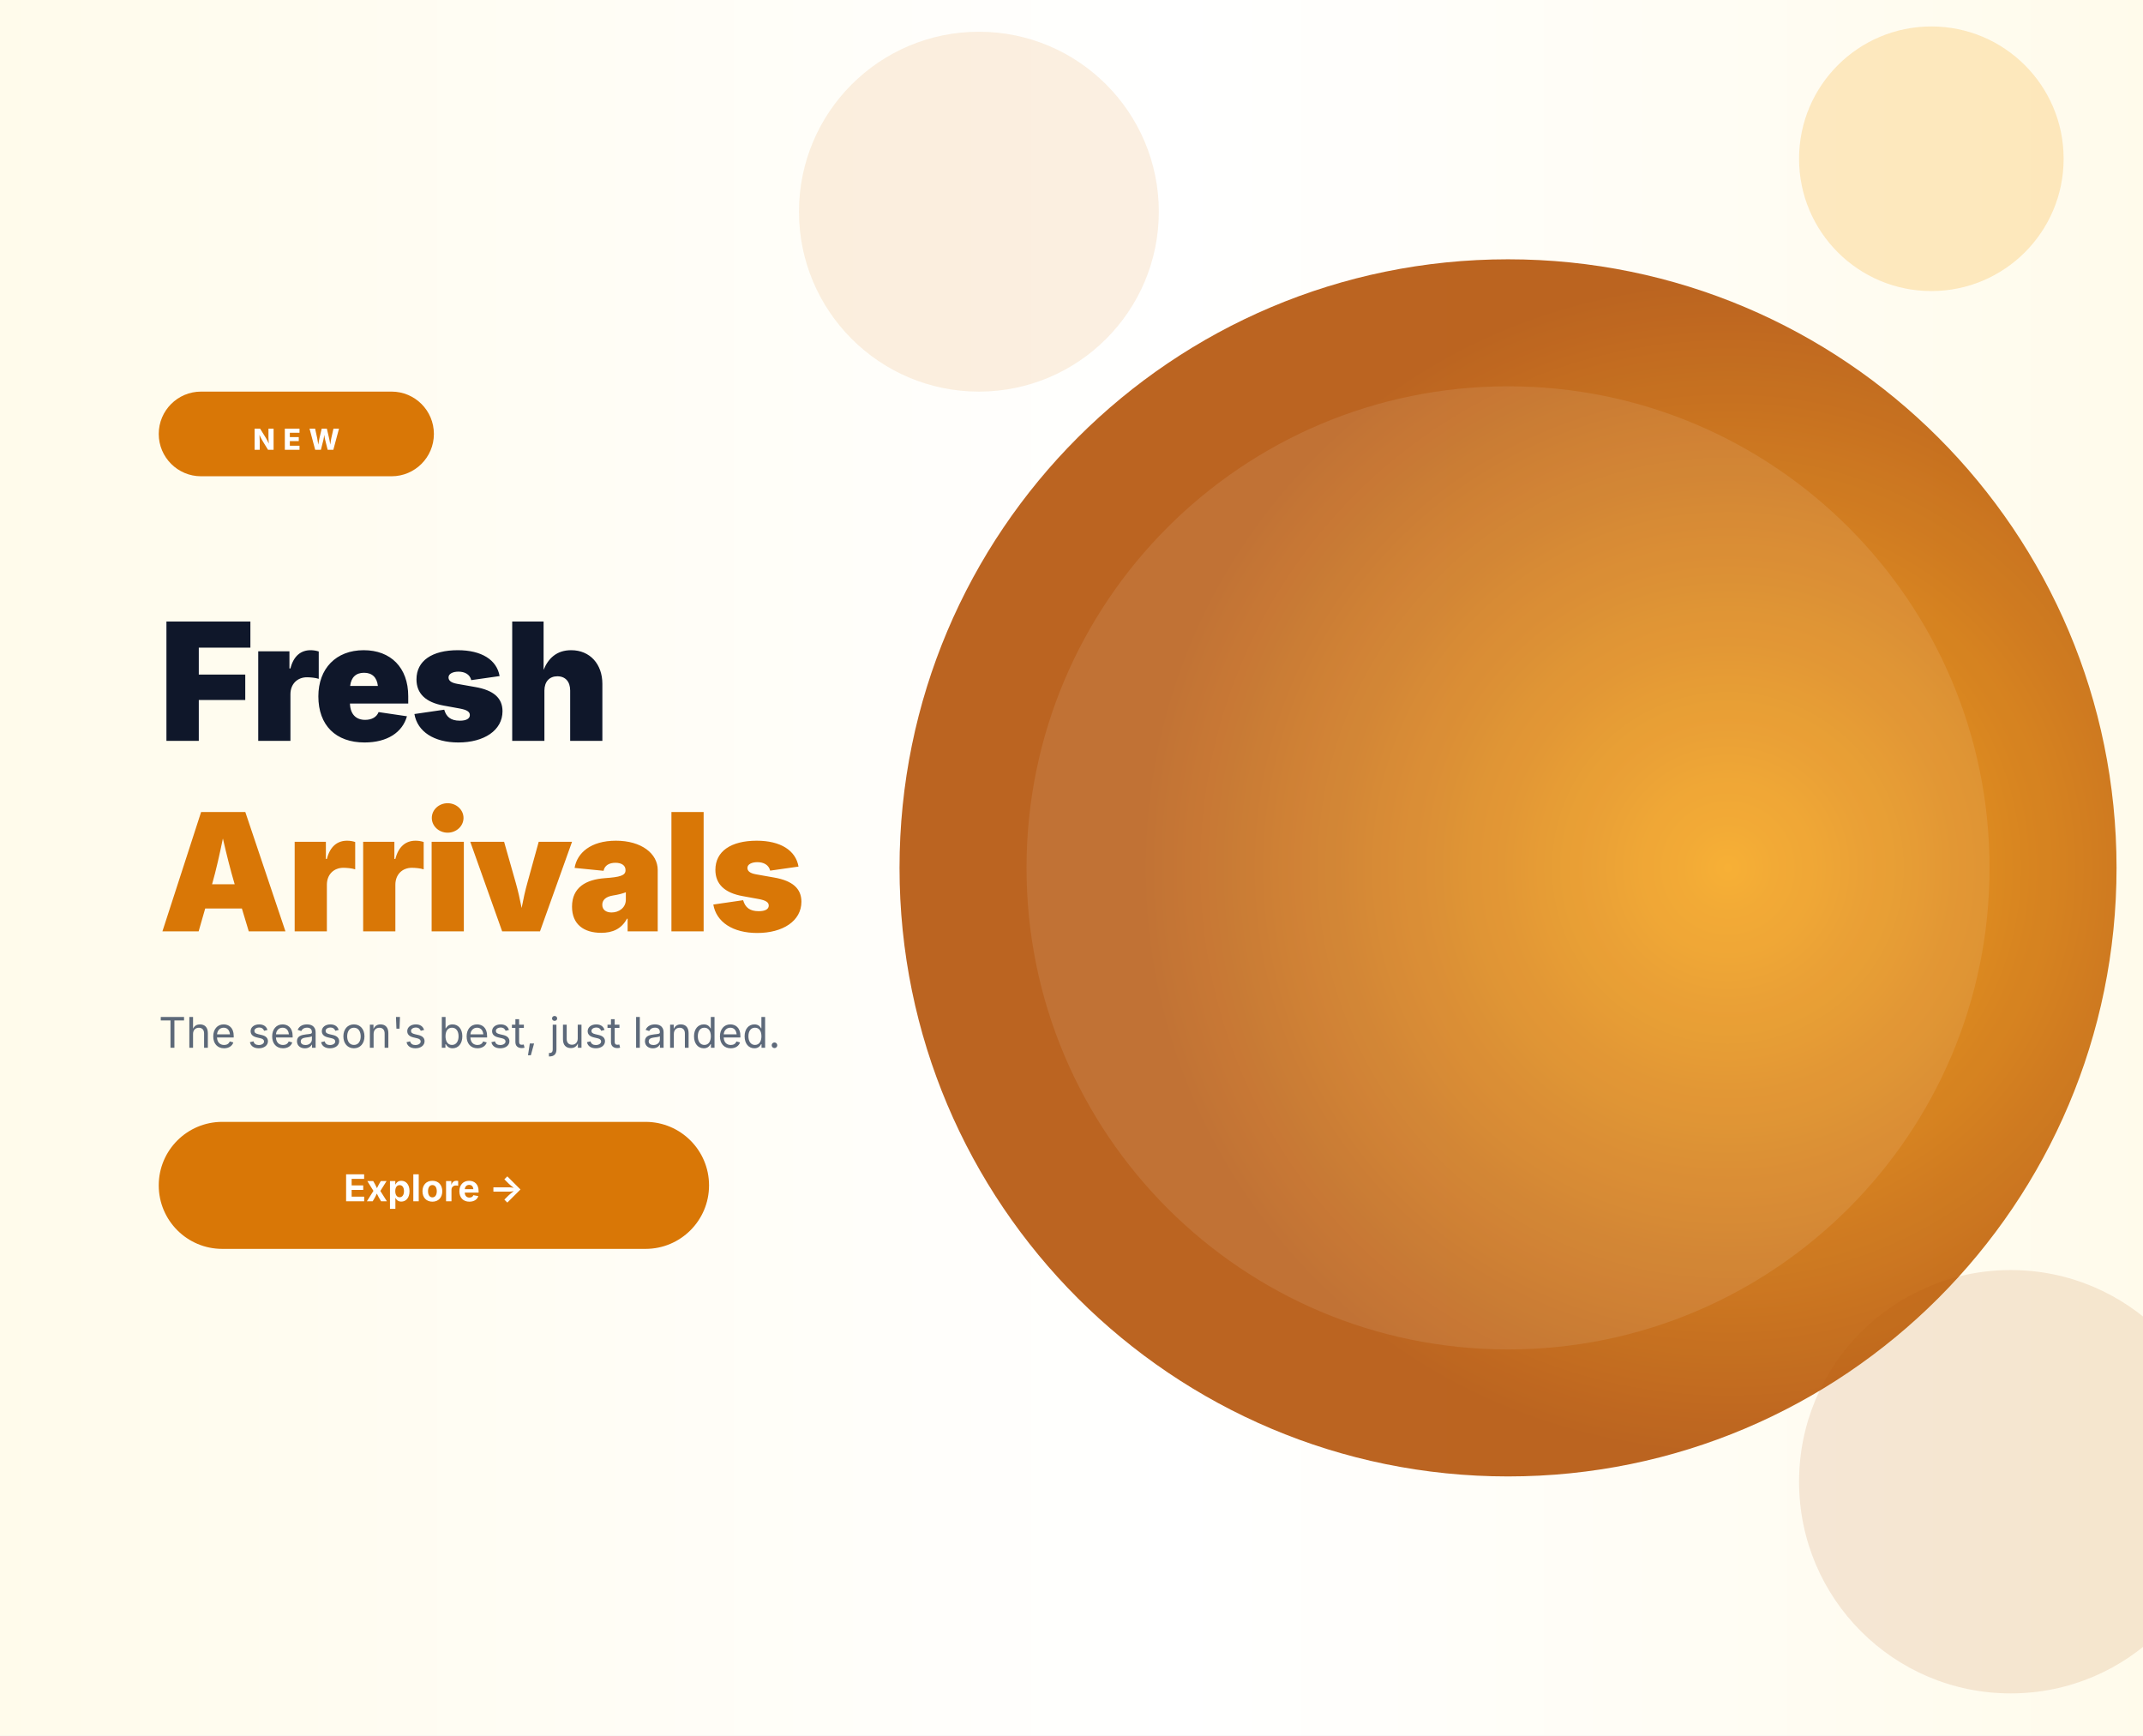
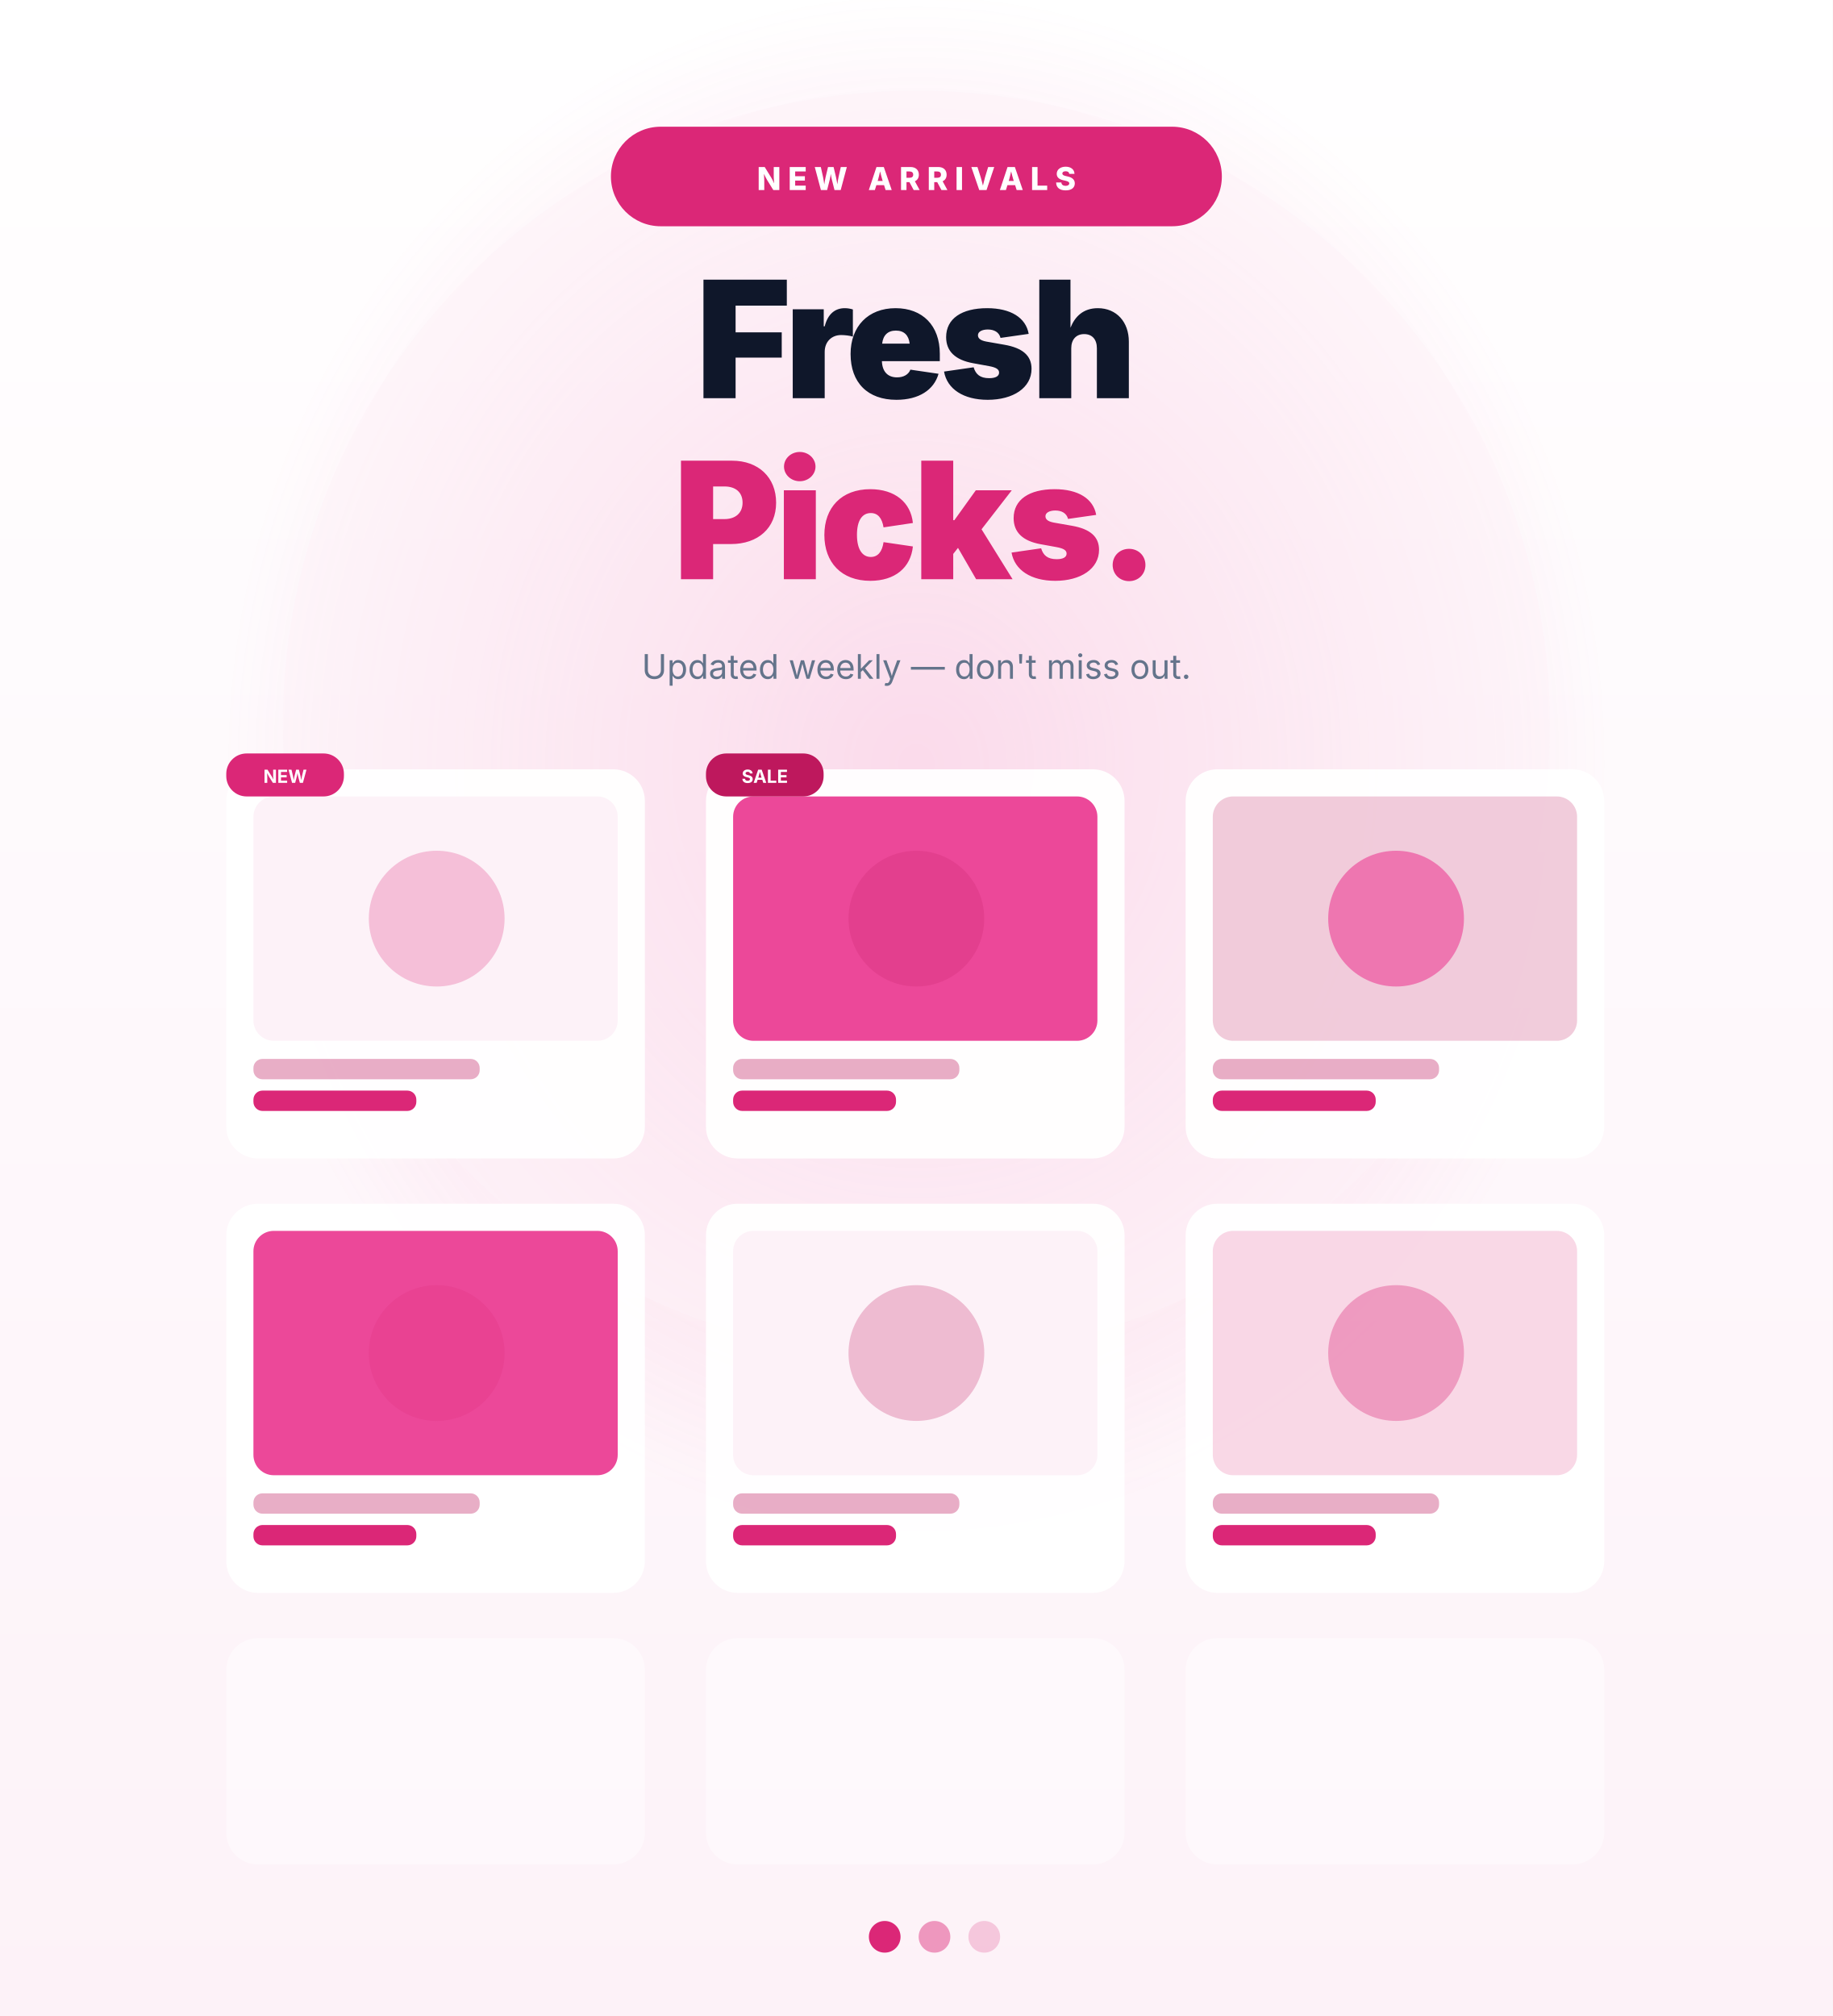
- <svg xmlns="http://www.w3.org/2000/svg" viewBox="0 0 810 656" font-family="system-ui,-apple-system,'Segoe UI',sans-serif">
+ <svg xmlns="http://www.w3.org/2000/svg" viewBox="0 0 810 891" font-family="system-ui,-apple-system,'Segoe UI',sans-serif">
  <defs>
-     <linearGradient id="bg" x1="0" y1="0" x2="1" y2="0">
-       <stop offset="0%" stop-color="#FFFBEB" />
-       <stop offset="55%" stop-color="#FFFFFF" />
-       <stop offset="100%" stop-color="#FFFBEB" />
+     <linearGradient id="bg" x1="0" y1="0" x2="0" y2="1">
+       <stop offset="0%" stop-color="#FFFFFF" />
+       <stop offset="100%" stop-color="#FDF2F8" />
    </linearGradient>
-     <radialGradient id="rg" cx="68%" cy="50%" r="48%">
-       <stop offset="0%" stop-color="#F59E0B" />
-       <stop offset="100%" stop-color="#B45309" />
+     <radialGradient id="blob" cx="50%" cy="38%" r="38%">
+       <stop offset="0%" stop-color="#EC4899" stop-opacity="0.30" />
+       <stop offset="100%" stop-color="#EC4899" stop-opacity="0" />
    </radialGradient>
  </defs>
-   <rect width="810" height="656" fill="url(#bg)" />
-   <circle cx="570" cy="328" r="230" fill="url(#rg)" opacity="0.90" />
-   <circle cx="570" cy="328" r="182" fill="rgba(255,255,255,0.09)" />
-   <circle cx="370" cy="80" r="68" fill="#D97706" opacity="0.12" />
-   <circle cx="730" cy="60" r="50" fill="#F59E0B" opacity="0.22" />
-   <circle cx="760" cy="560" r="80" fill="#B45309" opacity="0.13" />
-   <rect x="60" y="148" width="104" height="32" rx="16" fill="#D97706" />
-   <text x="112" y="170" font-size="11" font-weight="800" fill="#FFFFFF" text-anchor="middle" letter-spacing="3">NEW</text>
-   <text x="60" y="280" font-size="62" font-weight="900" fill="#0F172A" letter-spacing="-1">Fresh</text>
-   <text x="60" y="352" font-size="62" font-weight="900" fill="#D97706" letter-spacing="-1">Arrivals</text>
-   <text x="60" y="396" font-size="16" fill="#475569" opacity="0.88">The season's best, just landed.</text>
-   <rect x="60" y="424" width="208" height="48" rx="24" fill="#D97706" />
-   <text x="164" y="454" font-size="14" font-weight="700" fill="#FFFFFF" text-anchor="middle">Explore →</text>
+   <rect width="810" height="891" fill="url(#bg)" />
+   <rect width="810" height="891" fill="url(#blob)" />
+   <circle cx="405" cy="320" r="280" fill="#FDF2F8" opacity="0.50" />
+   <rect x="270" y="56" width="270" height="44" rx="22" fill="#DB2777" />
+   <text x="405" y="84" font-size="14" font-weight="800" fill="white" text-anchor="middle" letter-spacing="3">NEW ARRIVALS</text>
+   <text x="405" y="176" font-size="72" font-weight="900" fill="#0F172A" text-anchor="middle" letter-spacing="-2">Fresh</text>
+   <text x="405" y="256" font-size="72" font-weight="900" fill="#DB2777" text-anchor="middle" letter-spacing="-2">Picks.</text>
+   <text x="405" y="300" font-size="15" fill="#64748B" text-anchor="middle">Updated weekly — don't miss out.</text>
+   <rect x="100" y="340" width="185" height="172" rx="14" fill="white" opacity="0.95" />
+   <rect x="112" y="352" width="161" height="108" rx="9" fill="#FDF2F8" />
+   <circle cx="193" cy="406" r="30" fill="#DB2777" opacity="0.25" />
+   <rect x="112" y="468" width="100" height="9" rx="4" fill="#BE185D" opacity="0.35" />
+   <rect x="112" y="482" width="72" height="9" rx="4" fill="#DB2777" />
+   <rect x="100" y="333" width="52" height="19" rx="9" fill="#DB2777" />
+   <text x="126" y="346" font-size="8" font-weight="700" fill="white" text-anchor="middle">NEW</text>
+   <rect x="312" y="340" width="185" height="172" rx="14" fill="white" opacity="0.95" />
+   <rect x="324" y="352" width="161" height="108" rx="9" fill="#EC4899" />
+   <circle cx="405" cy="406" r="30" fill="#BE185D" opacity="0.18" />
+   <rect x="324" y="468" width="100" height="9" rx="4" fill="#BE185D" opacity="0.35" />
+   <rect x="324" y="482" width="72" height="9" rx="4" fill="#DB2777" />
+   <rect x="312" y="333" width="52" height="19" rx="9" fill="#BE185D" />
+   <text x="338" y="346" font-size="8" font-weight="700" fill="white" text-anchor="middle">SALE</text>
+   <rect x="524" y="340" width="185" height="172" rx="14" fill="white" opacity="0.95" />
+   <rect x="536" y="352" width="161" height="108" rx="9" fill="#BE185D" opacity="0.22" />
+   <circle cx="617" cy="406" r="30" fill="#EC4899" opacity="0.65" />
+   <rect x="536" y="468" width="100" height="9" rx="4" fill="#BE185D" opacity="0.35" />
+   <rect x="536" y="482" width="72" height="9" rx="4" fill="#DB2777" />
+   <rect x="100" y="532" width="185" height="172" rx="14" fill="white" opacity="0.95" />
+   <rect x="112" y="544" width="161" height="108" rx="9" fill="#EC4899" />
+   <circle cx="193" cy="598" r="30" fill="#DB2777" opacity="0.20" />
+   <rect x="112" y="660" width="100" height="9" rx="4" fill="#BE185D" opacity="0.35" />
+   <rect x="112" y="674" width="72" height="9" rx="4" fill="#DB2777" />
+   <rect x="312" y="532" width="185" height="172" rx="14" fill="white" opacity="0.95" />
+   <rect x="324" y="544" width="161" height="108" rx="9" fill="#FDF2F8" />
+   <circle cx="405" cy="598" r="30" fill="#BE185D" opacity="0.25" />
+   <rect x="324" y="660" width="100" height="9" rx="4" fill="#BE185D" opacity="0.35" />
+   <rect x="324" y="674" width="72" height="9" rx="4" fill="#DB2777" />
+   <rect x="524" y="532" width="185" height="172" rx="14" fill="white" opacity="0.95" />
+   <rect x="536" y="544" width="161" height="108" rx="9" fill="#DB2777" opacity="0.18" />
+   <circle cx="617" cy="598" r="30" fill="#DB2777" opacity="0.35" />
+   <rect x="536" y="660" width="100" height="9" rx="4" fill="#BE185D" opacity="0.35" />
+   <rect x="536" y="674" width="72" height="9" rx="4" fill="#DB2777" />
+   <rect x="100" y="724" width="185" height="100" rx="14" fill="white" opacity="0.45" />
+   <rect x="312" y="724" width="185" height="100" rx="14" fill="white" opacity="0.45" />
+   <rect x="524" y="724" width="185" height="100" rx="14" fill="white" opacity="0.45" />
+   <circle cx="391" cy="856" r="7" fill="#DB2777" />
+   <circle cx="413" cy="856" r="7" fill="#DB2777" opacity="0.45" />
+   <circle cx="435" cy="856" r="7" fill="#DB2777" opacity="0.22" />
</svg>
